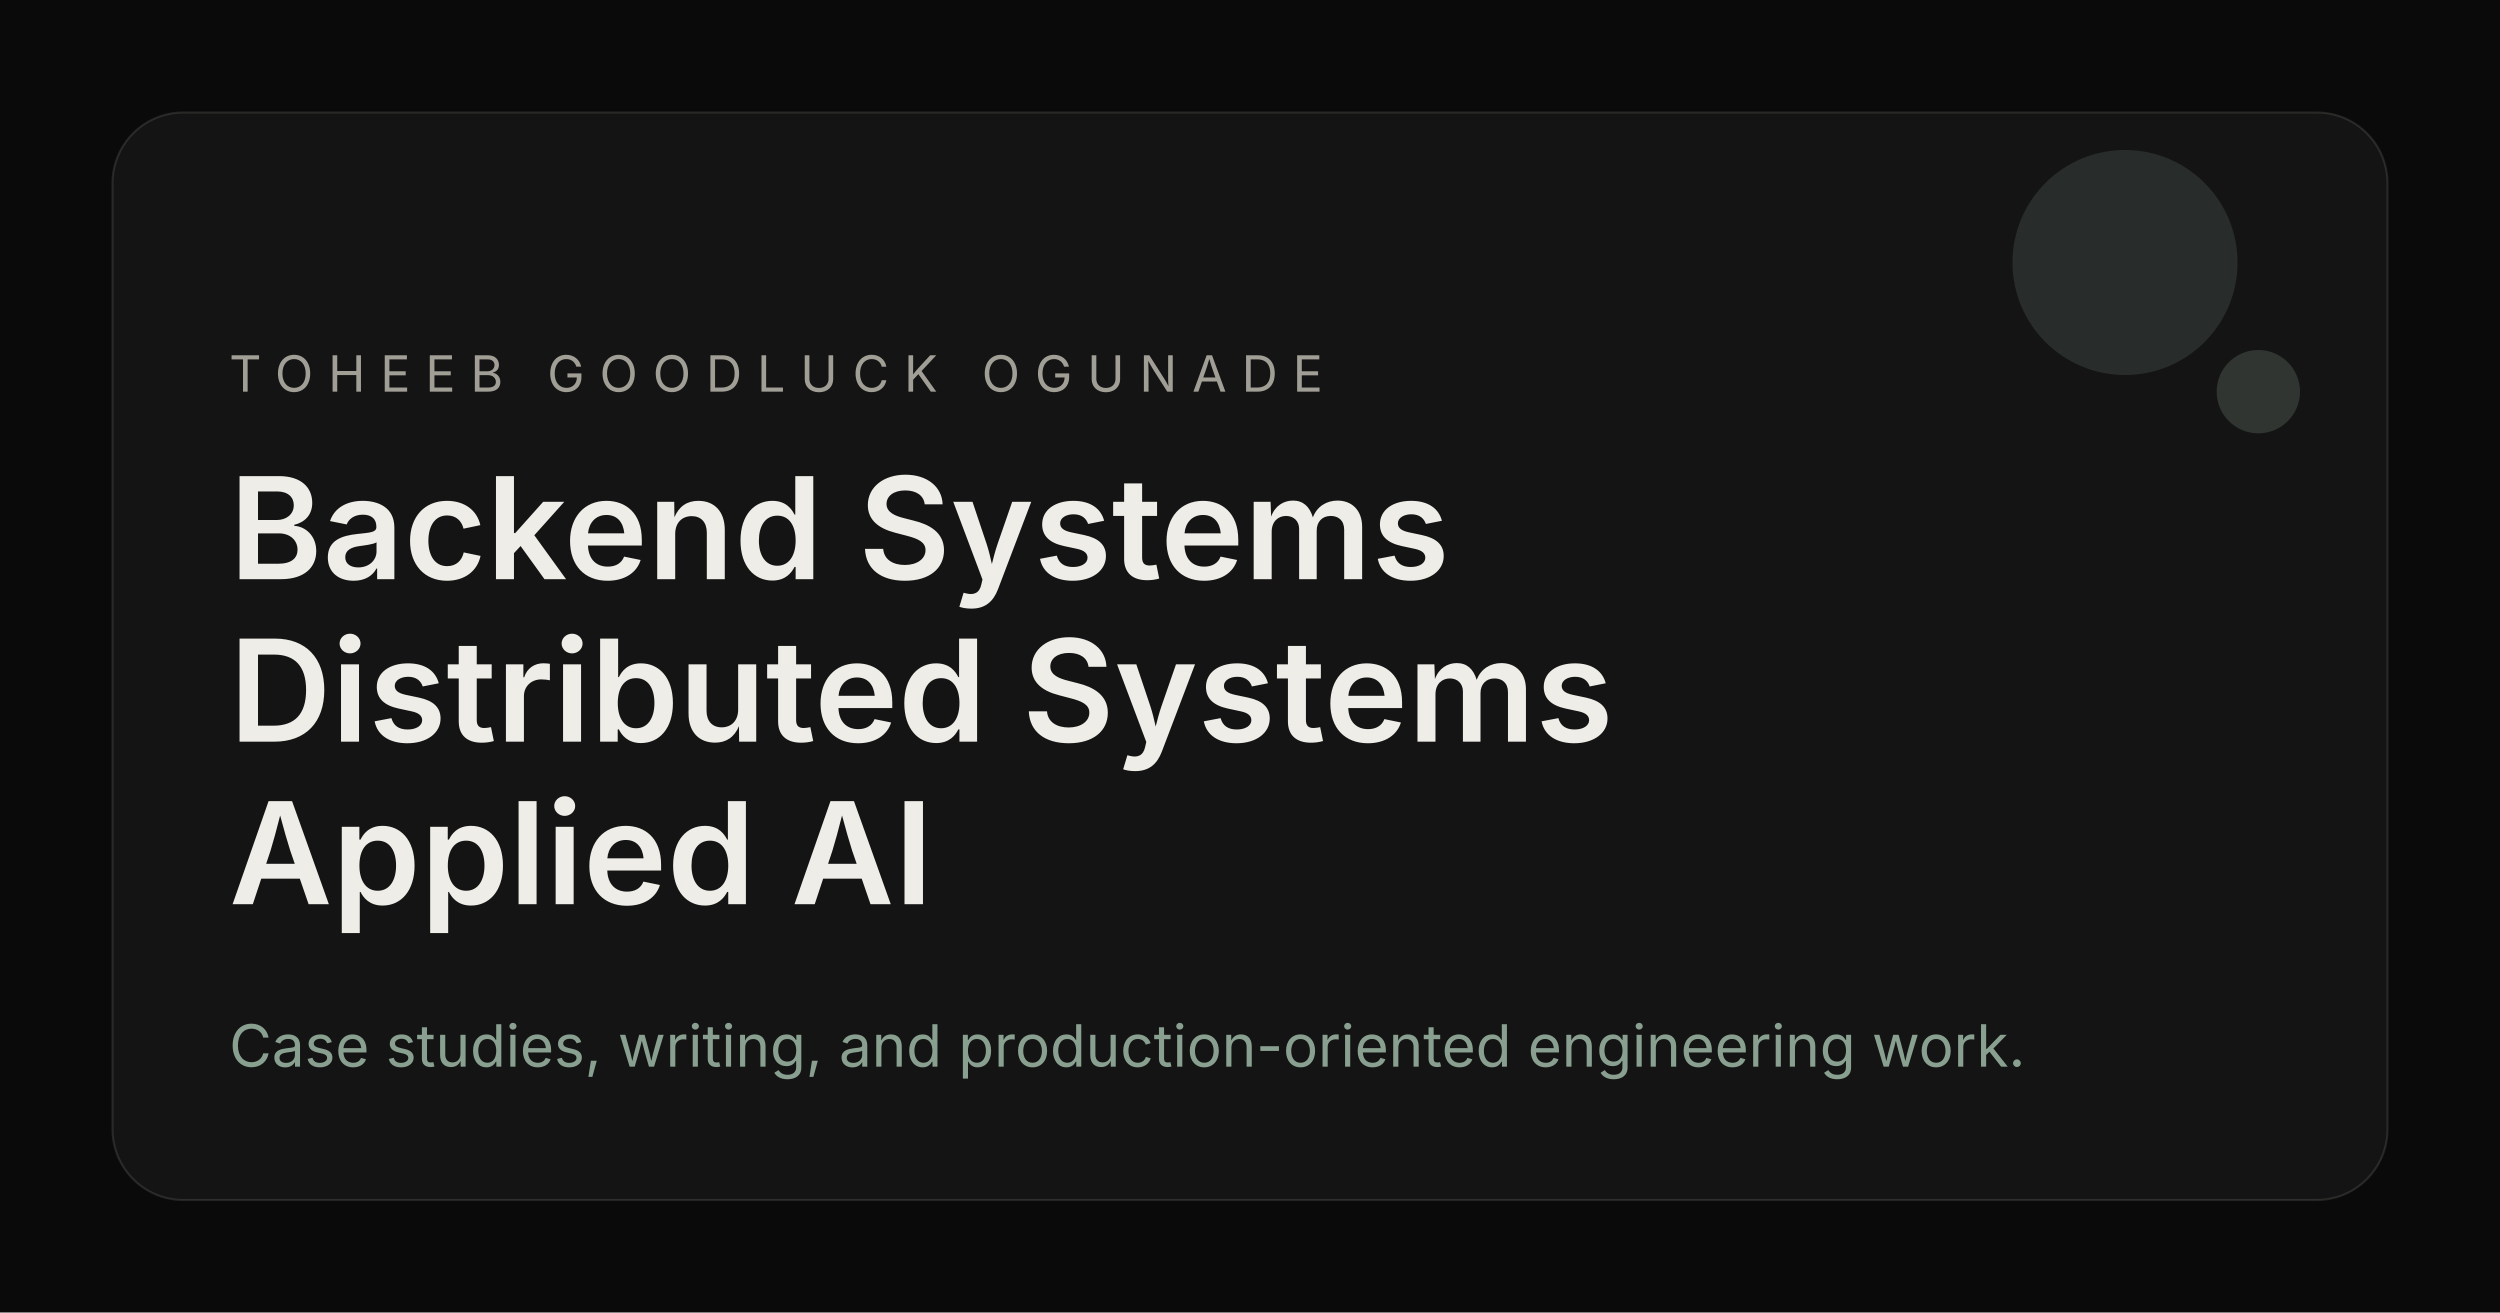
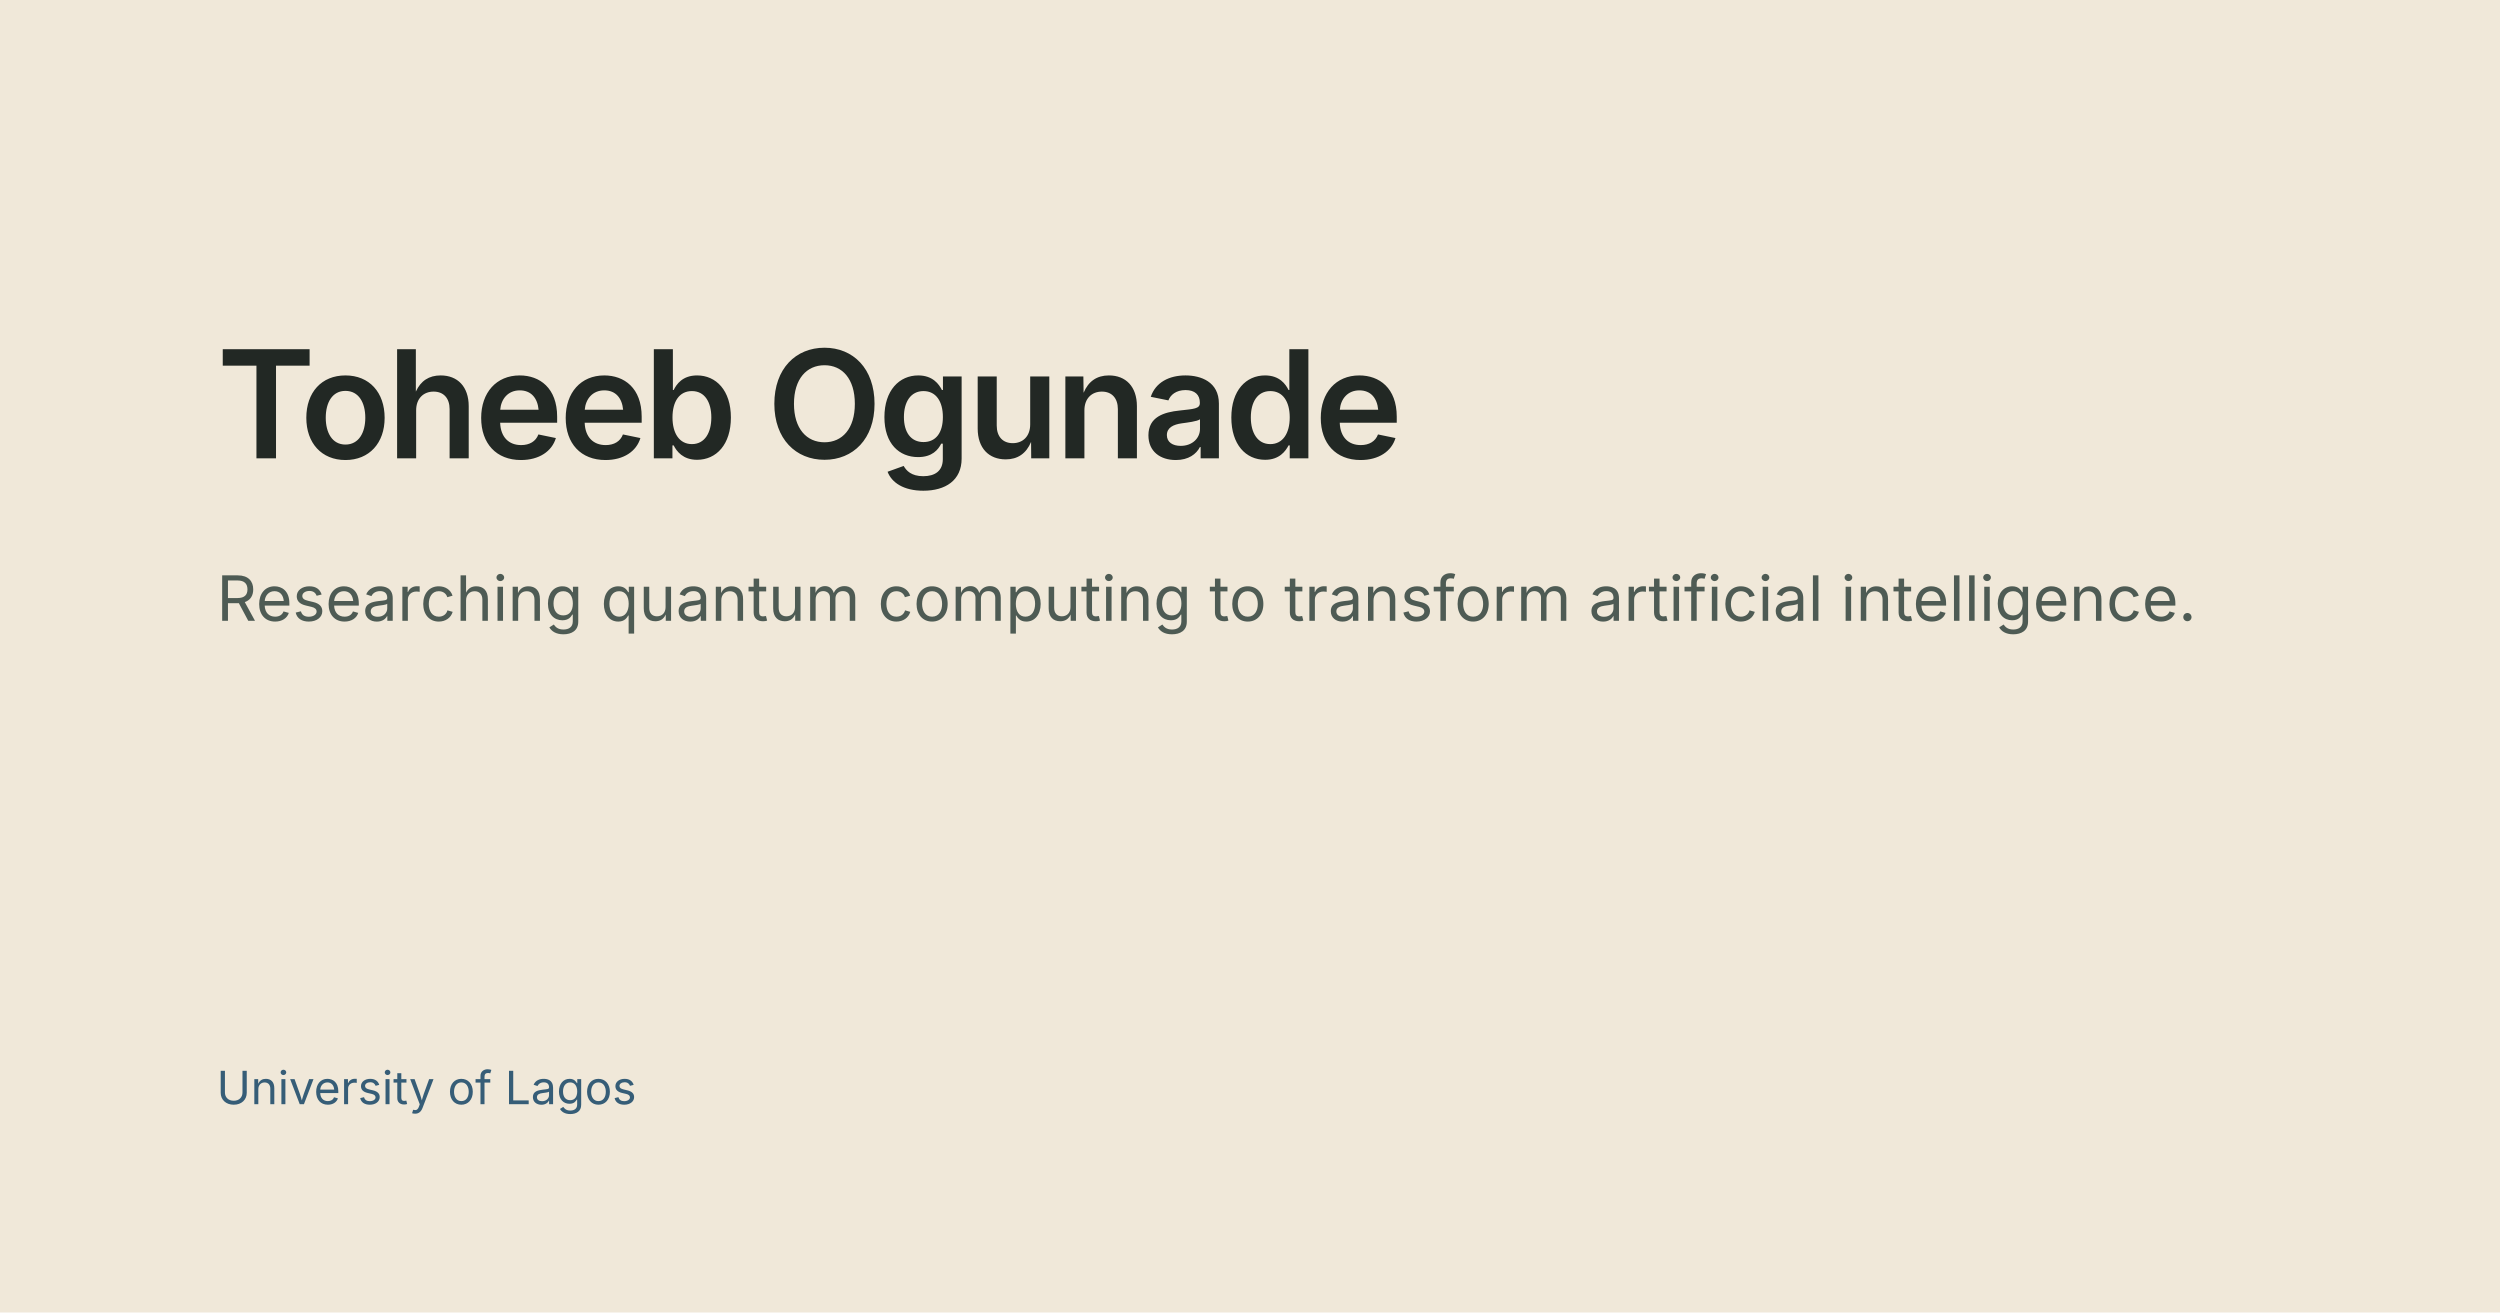
<svg xmlns="http://www.w3.org/2000/svg" width="1200" height="630" viewBox="0 0 1200 630" fill="none">
-   <rect width="1200" height="630" fill="#0A0A0A" />
-   <rect x="54" y="54" width="1092" height="522" rx="34" fill="#141414" stroke="#EFEDE7" stroke-opacity="0.12" />
-   <circle cx="1020" cy="126" r="54" fill="#89A091" fill-opacity="0.18" />
-   <circle cx="1084" cy="188" r="20" fill="#89A091" fill-opacity="0.24" />
-   <text x="110" y="188" fill="#A19E96" font-family="Inter, Arial, sans-serif" font-size="24" letter-spacing="7.2">
-     TOHEEB GOODLUCK OGUNADE
+   <rect width="1200" height="630" fill="#F0E8D9" />
+   <text x="104" y="220" fill="#222824" font-family="Inter, Arial, sans-serif" font-size="72" font-weight="600" letter-spacing="-2">
+     Toheeb Ogunade
  </text>
-   <text x="110" y="278" fill="#EFEDE7" font-family="Inter, Arial, sans-serif" font-size="68" font-weight="600">
-     Backend Systems
+   <text x="104" y="298" fill="#4E5B54" font-family="Inter, Arial, sans-serif" font-size="30">
+     Researching quantum computing to transform artificial intelligence.
  </text>
-   <text x="110" y="356" fill="#EFEDE7" font-family="Inter, Arial, sans-serif" font-size="68" font-weight="600">
-     Distributed Systems
-   </text>
-   <text x="110" y="434" fill="#EFEDE7" font-family="Inter, Arial, sans-serif" font-size="68" font-weight="600">
-     Applied AI
-   </text>
-   <text x="110" y="512" fill="#89A091" font-family="Inter, Arial, sans-serif" font-size="28">
-     Case studies, writing, and production-oriented engineering work.
+   <text x="104" y="530" fill="#365D77" font-family="Inter, Arial, sans-serif" font-size="22">
+     University of Lagos
  </text>
</svg>
